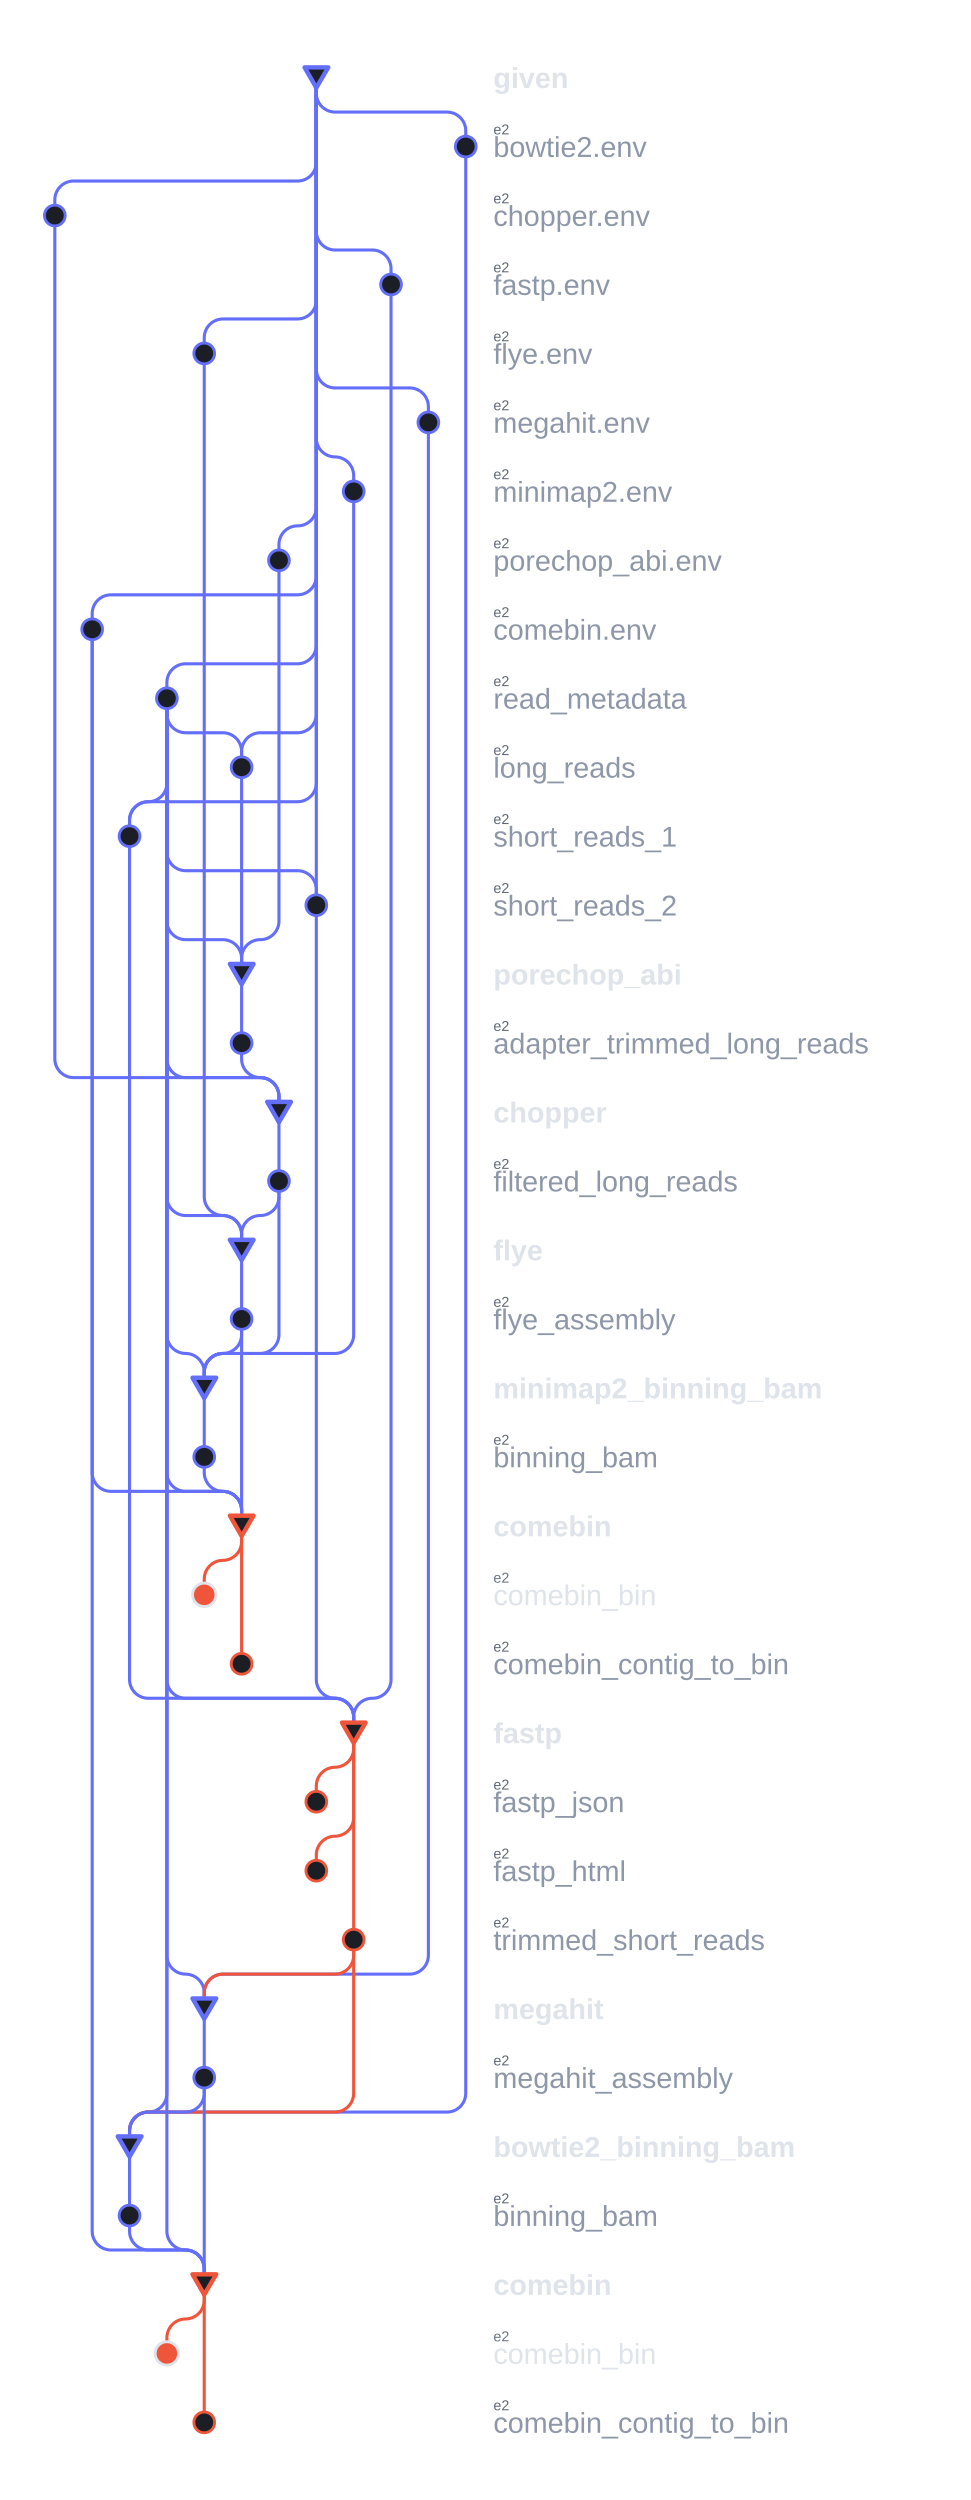
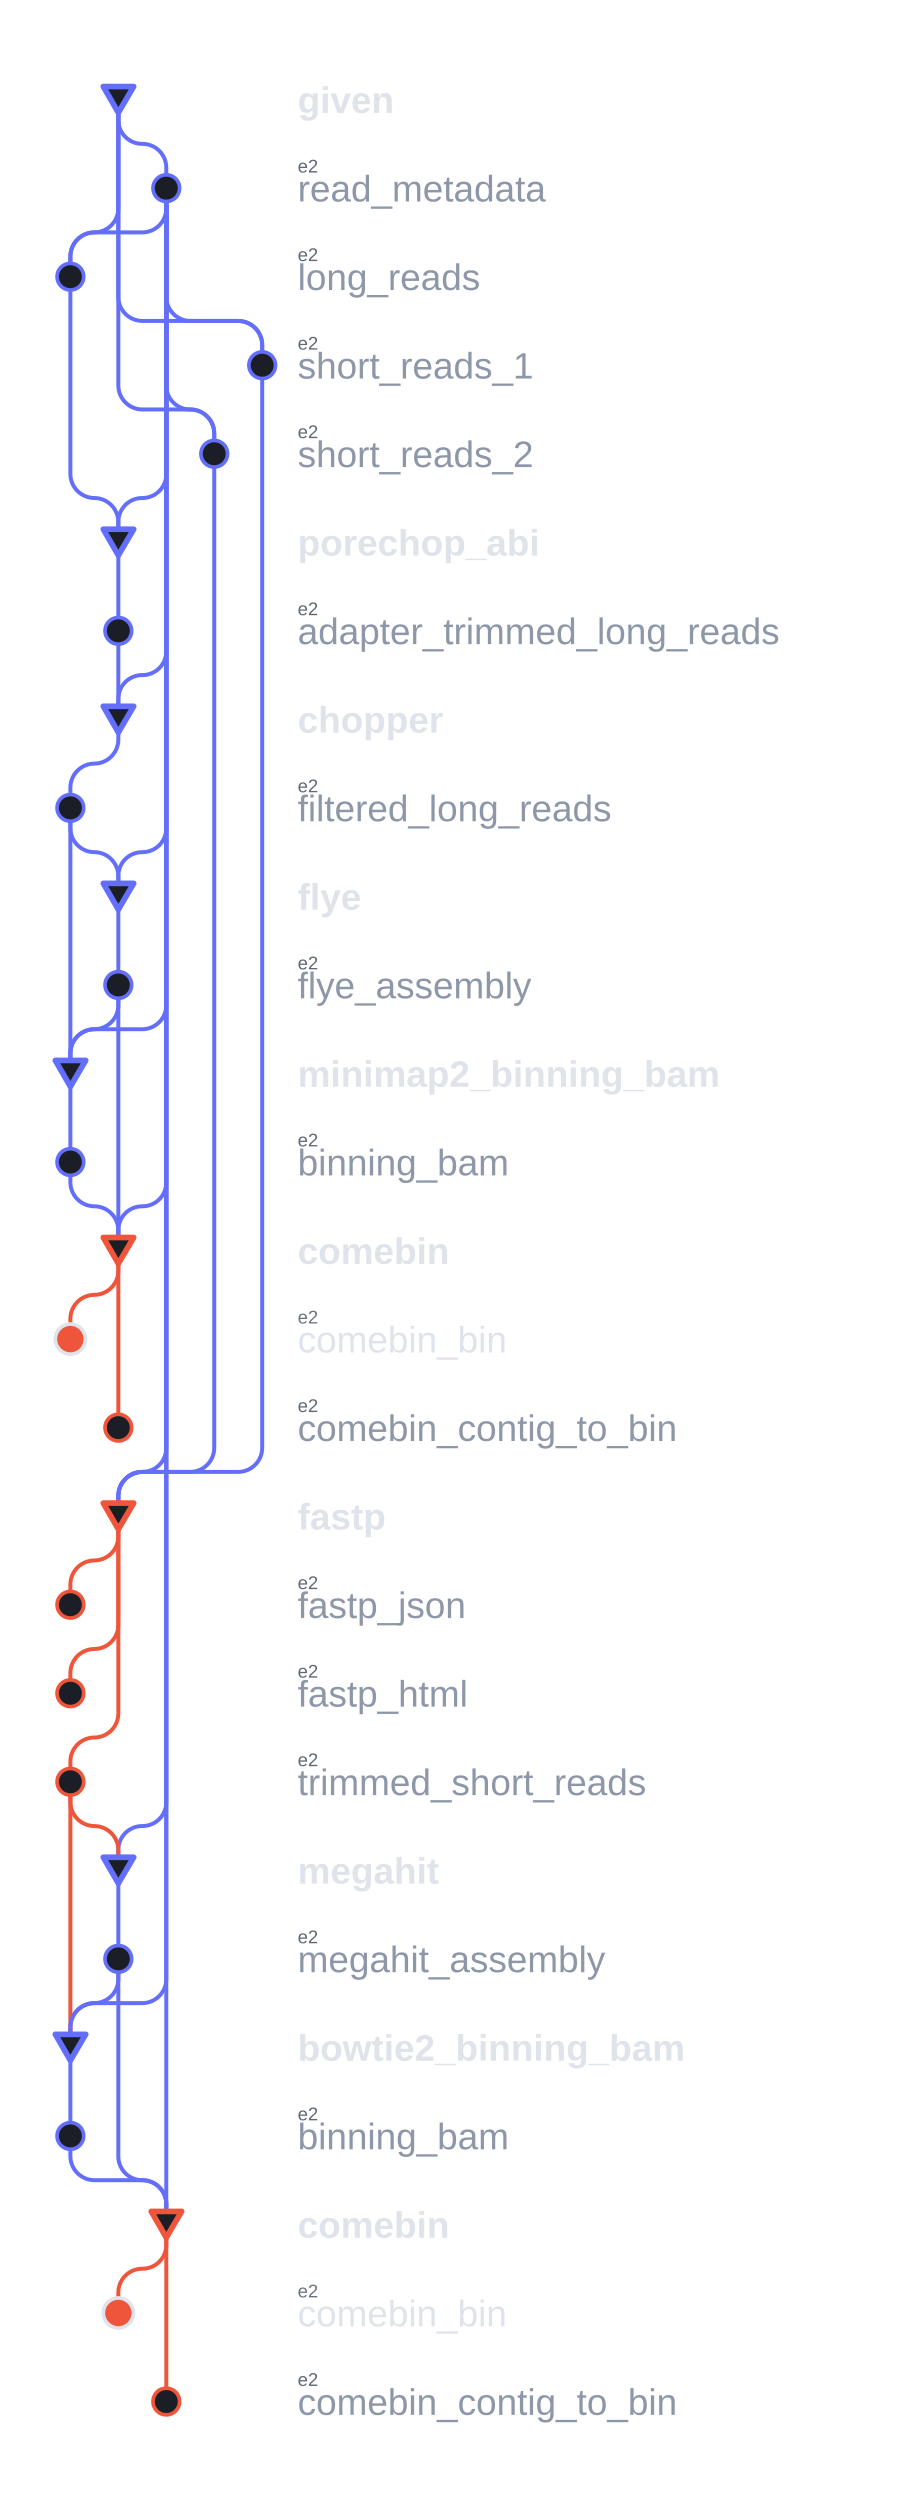
- <svg xmlns="http://www.w3.org/2000/svg" width="439" height="1131" viewBox="0 0 439 1131">
+ <svg xmlns="http://www.w3.org/2000/svg" width="320" height="881" viewBox="0 0 320 881">
  <g fill="none" stroke="#8D97A8" stroke-width="1.4" stroke-linejoin="round" stroke-linecap="round">
-     <path d="M 143.1,39.7 L 143.1,42.2 A 8.5,8.5 0 0 0 151.6,50.7 L 202.3,50.7 A 8.5,8.5 0 0 1 210.7,59.2 L 210.7,61.6" stroke="#636EFA" />
-     <path d="M 143.1,39.7 L 143.1,73.5 A 8.5,8.5 0 0 1 134.7,81.9 L 33.3,81.9 A 8.5,8.5 0 0 0 24.8,90.4 L 24.8,92.8" stroke="#636EFA" />
-     <path d="M 143.1,39.7 L 143.1,104.6 A 8.5,8.5 0 0 0 151.6,113.1 L 168.5,113.1 A 8.5,8.5 0 0 1 176.9,121.5 L 176.9,124.0" stroke="#636EFA" />
-     <path d="M 143.1,39.7 L 143.1,135.9 A 8.5,8.5 0 0 1 134.7,144.3 L 100.9,144.3 A 8.5,8.5 0 0 0 92.4,152.8 L 92.4,155.2" stroke="#636EFA" />
-     <path d="M 143.1,39.7 L 143.1,167.1 A 8.5,8.5 0 0 0 151.6,175.5 L 185.4,175.5 A 8.5,8.5 0 0 1 193.8,183.9 L 193.8,186.4" stroke="#636EFA" />
-     <path d="M 143.1,39.7 L 143.1,198.2 A 8.5,8.5 0 0 0 151.6,206.7 L 151.6,206.7 A 8.5,8.5 0 0 1 160.0,215.1 L 160.0,217.6" stroke="#636EFA" />
-     <path d="M 143.1,39.7 L 143.1,229.4 A 8.4,8.4 0 0 1 134.7,237.9 A 8.4,8.4 0 0 0 126.2,246.3 L 126.2,248.8" stroke="#636EFA" />
-     <path d="M 143.1,39.7 L 143.1,260.7 A 8.5,8.5 0 0 1 134.7,269.1 L 50.2,269.1 A 8.5,8.5 0 0 0 41.7,277.6 L 41.7,280.0" stroke="#636EFA" />
-     <path d="M 143.1,39.7 L 143.1,291.8 A 8.5,8.5 0 0 1 134.7,300.3 L 84.0,300.3 A 8.5,8.5 0 0 0 75.5,308.7 L 75.5,311.2" stroke="#636EFA" />
-     <path d="M 143.1,39.7 L 143.1,323.1 A 8.5,8.5 0 0 1 134.7,331.5 L 117.8,331.5 A 8.5,8.5 0 0 0 109.3,339.9 L 109.3,342.4" stroke="#636EFA" />
-     <path d="M 143.1,39.7 L 143.1,354.2 A 8.5,8.5 0 0 1 134.7,362.7 L 67.1,362.7 A 8.5,8.5 0 0 0 58.6,371.1 L 58.6,373.6" stroke="#636EFA" />
-     <path d="M 143.1,39.7 L 143.1,404.8" stroke="#636EFA" />
-     <path d="M 210.7,71.0 L 210.7,947.0 A 8.5,8.5 0 0 1 202.3,955.5 L 67.1,955.5 A 8.5,8.5 0 0 0 58.6,964.0 L 58.6,966.5" stroke="#636EFA" />
-     <path d="M 24.8,102.2 L 24.8,479.1 A 8.5,8.5 0 0 0 33.3,487.5 L 117.8,487.5 A 8.5,8.5 0 0 1 126.2,495.9 L 126.2,498.5" stroke="#636EFA" />
-     <path d="M 176.9,133.4 L 176.9,759.8 A 8.4,8.4 0 0 1 168.5,768.3 A 8.4,8.4 0 0 0 160.0,776.8 L 160.0,779.3" stroke="#636EFA" />
-     <path d="M 92.4,164.6 L 92.4,541.4 A 8.5,8.5 0 0 0 100.9,549.9 A 8.5,8.5 0 0 1 109.3,558.4 L 109.3,560.9" stroke="#636EFA" />
-     <path d="M 193.8,195.8 L 193.8,884.6 A 8.5,8.5 0 0 1 185.4,893.1 L 100.9,893.1 A 8.5,8.5 0 0 0 92.4,901.5 L 92.4,904.1" stroke="#636EFA" />
-     <path d="M 160.0,227.0 L 160.0,603.8 A 8.5,8.5 0 0 1 151.6,612.3 L 100.9,612.3 A 8.5,8.5 0 0 0 92.4,620.8 L 92.4,623.3" stroke="#636EFA" />
-     <path d="M 126.2,258.2 L 126.2,416.7 A 8.4,8.4 0 0 1 117.8,425.1 A 8.4,8.4 0 0 0 109.3,433.6 L 109.3,436.1" stroke="#636EFA" />
-     <path d="M 41.7,289.4 L 41.7,666.2 A 8.5,8.5 0 0 0 50.2,674.7 L 100.9,674.7 A 8.5,8.5 0 0 1 109.3,683.2 L 109.3,685.7" stroke="#636EFA" />
-     <path d="M 41.7,289.4 L 41.7,1009.4 A 8.5,8.5 0 0 0 50.2,1017.9 L 84.0,1017.9 A 8.5,8.5 0 0 1 92.4,1026.3 L 92.4,1028.9" stroke="#636EFA" />
-     <path d="M 75.5,320.6 L 75.5,323.1 A 8.5,8.5 0 0 0 84.0,331.5 L 100.9,331.5 A 8.5,8.5 0 0 1 109.3,339.9 L 109.3,342.4" stroke="#636EFA" />
-     <path d="M 75.5,320.6 L 75.5,354.2 A 8.4,8.4 0 0 1 67.1,362.7 A 8.4,8.4 0 0 0 58.6,371.1 L 58.6,373.6" stroke="#636EFA" />
-     <path d="M 75.5,320.6 L 75.5,385.4 A 8.5,8.5 0 0 0 84.0,393.9 L 134.7,393.9 A 8.5,8.5 0 0 1 143.1,402.3 L 143.1,404.8" stroke="#636EFA" />
-     <path d="M 75.5,320.6 L 75.5,416.7 A 8.5,8.5 0 0 0 84.0,425.1 L 100.9,425.1 A 8.5,8.5 0 0 1 109.3,433.6 L 109.3,436.1" stroke="#636EFA" />
-     <path d="M 75.5,320.6 L 75.5,479.1 A 8.5,8.5 0 0 0 84.0,487.5 L 117.8,487.5 A 8.5,8.5 0 0 1 126.2,495.9 L 126.2,498.5" stroke="#636EFA" />
-     <path d="M 75.5,320.6 L 75.5,541.4 A 8.5,8.5 0 0 0 84.0,549.9 L 100.9,549.9 A 8.5,8.5 0 0 1 109.3,558.4 L 109.3,560.9" stroke="#636EFA" />
-     <path d="M 75.5,320.6 L 75.5,603.8 A 8.5,8.5 0 0 0 84.0,612.3 A 8.5,8.5 0 0 1 92.4,620.8 L 92.4,623.3" stroke="#636EFA" />
-     <path d="M 75.5,320.6 L 75.5,666.2 A 8.5,8.5 0 0 0 84.0,674.7 L 100.9,674.7 A 8.5,8.5 0 0 1 109.3,683.2 L 109.3,685.7" stroke="#636EFA" />
-     <path d="M 75.5,320.6 L 75.5,759.8 A 8.5,8.5 0 0 0 84.0,768.3 L 151.6,768.3 A 8.5,8.5 0 0 1 160.0,776.8 L 160.0,779.3" stroke="#636EFA" />
-     <path d="M 75.5,320.6 L 75.5,884.6 A 8.5,8.5 0 0 0 84.0,893.1 A 8.5,8.5 0 0 1 92.4,901.5 L 92.4,904.1" stroke="#636EFA" />
-     <path d="M 75.5,320.6 L 75.5,947.0 A 8.4,8.4 0 0 1 67.1,955.5 A 8.4,8.4 0 0 0 58.6,964.0 L 58.6,966.5" stroke="#636EFA" />
-     <path d="M 75.5,320.6 L 75.5,1009.4 A 8.5,8.5 0 0 0 84.0,1017.9 A 8.5,8.5 0 0 1 92.4,1026.3 L 92.4,1028.9" stroke="#636EFA" />
-     <path d="M 109.3,351.8 L 109.3,436.1" stroke="#636EFA" />
-     <path d="M 58.6,383.0 L 58.6,759.8 A 8.5,8.5 0 0 0 67.1,768.3 L 151.6,768.3 A 8.5,8.5 0 0 1 160.0,776.8 L 160.0,779.3" stroke="#636EFA" />
-     <path d="M 143.1,414.2 L 143.1,759.8 A 8.5,8.5 0 0 0 151.6,768.3 L 151.6,768.3 A 8.5,8.5 0 0 1 160.0,776.8 L 160.0,779.3" stroke="#636EFA" />
-     <path d="M 109.3,445.3 L 109.3,467.2" stroke="#636EFA" />
-     <path d="M 109.3,476.6 L 109.3,479.1 A 8.4,8.4 0 0 0 117.8,487.5 A 8.4,8.4 0 0 1 126.2,495.9 L 126.2,498.5" stroke="#636EFA" />
-     <path d="M 126.2,507.7 L 126.2,529.6" stroke="#636EFA" />
-     <path d="M 126.2,539.0 L 126.2,541.4 A 8.4,8.4 0 0 1 117.8,549.9 A 8.4,8.4 0 0 0 109.3,558.4 L 109.3,560.9" stroke="#636EFA" />
-     <path d="M 126.2,539.0 L 126.2,603.8 A 8.5,8.5 0 0 1 117.8,612.3 L 100.9,612.3 A 8.5,8.5 0 0 0 92.4,620.8 L 92.4,623.3" stroke="#636EFA" />
-     <path d="M 109.3,570.1 L 109.3,592.0" stroke="#636EFA" />
-     <path d="M 109.3,601.4 L 109.3,603.8 A 8.5,8.5 0 0 1 100.9,612.3 A 8.5,8.5 0 0 0 92.4,620.8 L 92.4,623.3" stroke="#636EFA" />
-     <path d="M 109.3,601.4 L 109.3,685.7" stroke="#636EFA" />
-     <path d="M 92.4,632.5 L 92.4,654.4" stroke="#636EFA" />
-     <path d="M 92.4,663.8 L 92.4,666.2 A 8.5,8.5 0 0 0 100.9,674.7 A 8.5,8.5 0 0 1 109.3,683.2 L 109.3,685.7" stroke="#636EFA" />
-     <path d="M 109.3,694.9 L 109.3,697.4 A 8.5,8.5 0 0 1 100.9,705.9 A 8.5,8.5 0 0 0 92.4,714.4 L 92.4,716.2" stroke="#EF553B" />
-     <path d="M 109.3,694.9 L 109.3,748.0" stroke="#EF553B" />
-     <path d="M 160.0,788.5 L 160.0,791.0 A 8.5,8.5 0 0 1 151.6,799.5 L 151.6,799.5 A 8.5,8.5 0 0 0 143.1,808.0 L 143.1,810.4" stroke="#EF553B" />
-     <path d="M 160.0,788.5 L 160.0,822.2 A 8.5,8.5 0 0 1 151.6,830.7 L 151.6,830.7 A 8.5,8.5 0 0 0 143.1,839.2 L 143.1,841.6" stroke="#EF553B" />
-     <path d="M 160.0,788.5 L 160.0,872.8" stroke="#EF553B" />
-     <path d="M 160.0,882.2 L 160.0,884.6 A 8.5,8.5 0 0 1 151.6,893.1 L 100.9,893.1 A 8.5,8.5 0 0 0 92.4,901.5 L 92.4,904.1" stroke="#EF553B" />
-     <path d="M 160.0,882.2 L 160.0,947.0 A 8.5,8.5 0 0 1 151.6,955.5 L 67.1,955.5 A 8.5,8.5 0 0 0 58.6,964.0 L 58.6,966.5" stroke="#EF553B" />
-     <path d="M 92.4,913.3 L 92.4,935.2" stroke="#636EFA" />
-     <path d="M 92.4,944.6 L 92.4,947.0 A 8.5,8.5 0 0 1 84.0,955.5 L 67.1,955.5 A 8.5,8.5 0 0 0 58.6,964.0 L 58.6,966.5" stroke="#636EFA" />
-     <path d="M 92.4,944.6 L 92.4,1028.9" stroke="#636EFA" />
-     <path d="M 58.6,975.7 L 58.6,997.6" stroke="#636EFA" />
-     <path d="M 58.6,1007.0 L 58.6,1009.4 A 8.5,8.5 0 0 0 67.1,1017.9 L 84.0,1017.9 A 8.5,8.5 0 0 1 92.4,1026.3 L 92.4,1028.9" stroke="#636EFA" />
-     <path d="M 92.4,1038.1 L 92.4,1040.6 A 8.5,8.5 0 0 1 84.0,1049.1 A 8.5,8.5 0 0 0 75.5,1057.5 L 75.5,1059.4" stroke="#EF553B" />
-     <path d="M 92.4,1038.1 L 92.4,1091.2" stroke="#EF553B" />
+     <path d="M 41.7,39.7 L 41.7,42.2 A 8.4,8.4 0 0 0 50.2,50.7 A 8.4,8.4 0 0 1 58.6,59.2 L 58.6,61.6" stroke="#636EFA" />
+     <path d="M 41.7,39.7 L 41.7,73.5 A 8.5,8.5 0 0 1 33.3,81.9 A 8.5,8.5 0 0 0 24.8,90.4 L 24.8,92.8" stroke="#636EFA" />
+     <path d="M 41.7,39.7 L 41.7,104.6 A 8.5,8.5 0 0 0 50.2,113.1 L 84.0,113.1 A 8.5,8.5 0 0 1 92.4,121.5 L 92.4,124.0" stroke="#636EFA" />
+     <path d="M 41.7,39.7 L 41.7,135.9 A 8.5,8.5 0 0 0 50.2,144.3 L 67.1,144.3 A 8.5,8.5 0 0 1 75.5,152.8 L 75.5,155.2" stroke="#636EFA" />
+     <path d="M 58.6,71.0 L 58.6,73.5 A 8.5,8.5 0 0 1 50.2,81.9 L 33.3,81.9 A 8.5,8.5 0 0 0 24.8,90.4 L 24.8,92.8" stroke="#636EFA" />
+     <path d="M 58.6,71.0 L 58.6,104.6 A 8.5,8.5 0 0 0 67.1,113.1 L 84.0,113.1 A 8.5,8.5 0 0 1 92.4,121.5 L 92.4,124.0" stroke="#636EFA" />
+     <path d="M 58.6,71.0 L 58.6,135.9 A 8.4,8.4 0 0 0 67.1,144.3 A 8.4,8.4 0 0 1 75.5,152.8 L 75.5,155.2" stroke="#636EFA" />
+     <path d="M 58.6,71.0 L 58.6,167.1 A 8.4,8.4 0 0 1 50.2,175.5 A 8.4,8.4 0 0 0 41.7,183.9 L 41.7,186.5" stroke="#636EFA" />
+     <path d="M 58.6,71.0 L 58.6,229.4 A 8.4,8.4 0 0 1 50.2,237.9 A 8.4,8.4 0 0 0 41.7,246.3 L 41.7,248.9" stroke="#636EFA" />
+     <path d="M 58.6,71.0 L 58.6,291.8 A 8.4,8.4 0 0 1 50.2,300.3 A 8.4,8.4 0 0 0 41.7,308.7 L 41.7,311.3" stroke="#636EFA" />
+     <path d="M 58.6,71.0 L 58.6,354.2 A 8.5,8.5 0 0 1 50.2,362.7 L 33.3,362.7 A 8.5,8.5 0 0 0 24.8,371.1 L 24.8,373.7" stroke="#636EFA" />
+     <path d="M 58.6,71.0 L 58.6,416.7 A 8.4,8.4 0 0 1 50.2,425.1 A 8.4,8.4 0 0 0 41.7,433.6 L 41.7,436.1" stroke="#636EFA" />
+     <path d="M 58.6,71.0 L 58.6,510.2 A 8.4,8.4 0 0 1 50.2,518.7 A 8.4,8.4 0 0 0 41.7,527.1 L 41.7,529.7" stroke="#636EFA" />
+     <path d="M 58.6,71.0 L 58.6,635.0 A 8.4,8.4 0 0 1 50.2,643.5 A 8.4,8.4 0 0 0 41.7,652.0 L 41.7,654.5" stroke="#636EFA" />
+     <path d="M 58.6,71.0 L 58.6,697.4 A 8.5,8.5 0 0 1 50.2,705.9 L 33.3,705.9 A 8.5,8.5 0 0 0 24.8,714.4 L 24.8,716.9" stroke="#636EFA" />
+     <path d="M 58.6,71.0 L 58.6,779.3" stroke="#636EFA" />
+     <path d="M 24.8,102.2 L 24.8,167.1 A 8.5,8.5 0 0 0 33.3,175.5 A 8.5,8.5 0 0 1 41.7,183.9 L 41.7,186.5" stroke="#636EFA" />
+     <path d="M 92.4,133.4 L 92.4,510.2 A 8.5,8.5 0 0 1 84.0,518.7 L 50.2,518.7 A 8.5,8.5 0 0 0 41.7,527.1 L 41.7,529.7" stroke="#636EFA" />
+     <path d="M 75.5,164.6 L 75.5,510.2 A 8.5,8.5 0 0 1 67.1,518.7 L 50.2,518.7 A 8.5,8.5 0 0 0 41.7,527.1 L 41.7,529.7" stroke="#636EFA" />
+     <path d="M 41.7,195.7 L 41.7,217.6" stroke="#636EFA" />
+     <path d="M 41.7,227.0 L 41.7,248.9" stroke="#636EFA" />
+     <path d="M 41.7,258.1 L 41.7,260.7 A 8.5,8.5 0 0 1 33.3,269.1 A 8.5,8.5 0 0 0 24.8,277.6 L 24.8,280.0" stroke="#636EFA" />
+     <path d="M 24.8,289.4 L 24.8,291.8 A 8.5,8.5 0 0 0 33.3,300.3 A 8.5,8.5 0 0 1 41.7,308.7 L 41.7,311.3" stroke="#636EFA" />
+     <path d="M 24.8,289.4 L 24.8,373.7" stroke="#636EFA" />
+     <path d="M 41.7,320.5 L 41.7,342.4" stroke="#636EFA" />
+     <path d="M 41.7,351.8 L 41.7,354.2 A 8.5,8.5 0 0 1 33.3,362.7 A 8.5,8.5 0 0 0 24.8,371.1 L 24.8,373.7" stroke="#636EFA" />
+     <path d="M 41.7,351.8 L 41.7,436.1" stroke="#636EFA" />
+     <path d="M 24.8,382.9 L 24.8,404.8" stroke="#636EFA" />
+     <path d="M 24.8,414.2 L 24.8,416.7 A 8.5,8.5 0 0 0 33.3,425.1 A 8.5,8.5 0 0 1 41.7,433.6 L 41.7,436.1" stroke="#636EFA" />
+     <path d="M 41.7,445.3 L 41.7,447.8 A 8.5,8.5 0 0 1 33.3,456.3 A 8.5,8.5 0 0 0 24.8,464.7 L 24.8,466.6" stroke="#EF553B" />
+     <path d="M 41.7,445.3 L 41.7,498.4" stroke="#EF553B" />
+     <path d="M 41.7,538.9 L 41.7,541.4 A 8.5,8.5 0 0 1 33.3,549.9 A 8.5,8.5 0 0 0 24.8,558.4 L 24.8,560.8" stroke="#EF553B" />
+     <path d="M 41.7,538.9 L 41.7,572.6 A 8.5,8.5 0 0 1 33.3,581.1 A 8.5,8.5 0 0 0 24.8,589.5 L 24.8,592.0" stroke="#EF553B" />
+     <path d="M 41.7,538.9 L 41.7,603.8 A 8.5,8.5 0 0 1 33.3,612.3 A 8.5,8.5 0 0 0 24.8,620.8 L 24.8,623.2" stroke="#EF553B" />
+     <path d="M 24.8,632.6 L 24.8,635.0 A 8.5,8.5 0 0 0 33.3,643.5 A 8.5,8.5 0 0 1 41.7,652.0 L 41.7,654.5" stroke="#EF553B" />
+     <path d="M 24.8,632.6 L 24.8,716.9" stroke="#EF553B" />
+     <path d="M 41.7,663.7 L 41.7,685.6" stroke="#636EFA" />
+     <path d="M 41.7,695.0 L 41.7,697.4 A 8.5,8.5 0 0 1 33.3,705.9 A 8.5,8.5 0 0 0 24.8,714.4 L 24.8,716.9" stroke="#636EFA" />
+     <path d="M 41.7,695.0 L 41.7,759.8 A 8.4,8.4 0 0 0 50.2,768.3 A 8.4,8.4 0 0 1 58.6,776.8 L 58.6,779.3" stroke="#636EFA" />
+     <path d="M 24.8,726.1 L 24.8,748.0" stroke="#636EFA" />
+     <path d="M 24.8,757.4 L 24.8,759.8 A 8.5,8.5 0 0 0 33.3,768.3 L 50.2,768.3 A 8.5,8.5 0 0 1 58.6,776.8 L 58.6,779.3" stroke="#636EFA" />
+     <path d="M 58.6,788.5 L 58.6,791.0 A 8.4,8.4 0 0 1 50.2,799.5 A 8.4,8.4 0 0 0 41.7,808.0 L 41.7,809.8" stroke="#EF553B" />
+     <path d="M 58.6,788.5 L 58.6,841.6" stroke="#EF553B" />
  </g>
  <g>
-     <polygon points="137.8,30.5 148.5,30.5 143.1,39.7" fill="#1B1E24" stroke="#636EFA" stroke-width="2.0" stroke-linejoin="round" />
-     <text x="223.2" y="39.8" font-family="Arial" font-size="13" fill="#DFE3EA" font-weight="600" text-anchor="start">given</text>
+     <polygon points="36.4,30.5 47.1,30.5 41.7,39.7" fill="#1B1E24" stroke="#636EFA" stroke-width="2.0" stroke-linejoin="round" />
+     <text x="104.9" y="39.8" font-family="Arial" font-size="13" fill="#DFE3EA" font-weight="600" text-anchor="start">given</text>
  </g>
  <g>
-     <circle cx="210.7" cy="66.3" r="4.7" fill="#1B1E24" stroke="#636EFA" stroke-width="1.3" />
-     <text x="223.2" y="60.8" font-family="Arial" font-size="6.5" fill="#5F6877" text-anchor="start">e2</text>
-     <text x="223.2" y="71.0" font-family="Arial" font-size="13" fill="#8D97A8" font-weight="normal" text-anchor="start">bowtie2.env</text>
+     <circle cx="58.6" cy="66.3" r="4.7" fill="#1B1E24" stroke="#636EFA" stroke-width="1.3" />
+     <text x="104.9" y="60.8" font-family="Arial" font-size="6.5" fill="#5F6877" text-anchor="start">e2</text>
+     <text x="104.9" y="71.0" font-family="Arial" font-size="13" fill="#8D97A8" font-weight="normal" text-anchor="start">read_metadata</text>
  </g>
  <g>
    <circle cx="24.8" cy="97.5" r="4.7" fill="#1B1E24" stroke="#636EFA" stroke-width="1.3" />
-     <text x="223.2" y="92.0" font-family="Arial" font-size="6.5" fill="#5F6877" text-anchor="start">e2</text>
-     <text x="223.2" y="102.2" font-family="Arial" font-size="13" fill="#8D97A8" font-weight="normal" text-anchor="start">chopper.env</text>
+     <text x="104.9" y="92.0" font-family="Arial" font-size="6.5" fill="#5F6877" text-anchor="start">e2</text>
+     <text x="104.9" y="102.2" font-family="Arial" font-size="13" fill="#8D97A8" font-weight="normal" text-anchor="start">long_reads</text>
  </g>
  <g>
-     <circle cx="176.9" cy="128.7" r="4.7" fill="#1B1E24" stroke="#636EFA" stroke-width="1.3" />
-     <text x="223.2" y="123.2" font-family="Arial" font-size="6.5" fill="#5F6877" text-anchor="start">e2</text>
-     <text x="223.2" y="133.4" font-family="Arial" font-size="13" fill="#8D97A8" font-weight="normal" text-anchor="start">fastp.env</text>
+     <circle cx="92.4" cy="128.7" r="4.7" fill="#1B1E24" stroke="#636EFA" stroke-width="1.3" />
+     <text x="104.9" y="123.2" font-family="Arial" font-size="6.5" fill="#5F6877" text-anchor="start">e2</text>
+     <text x="104.9" y="133.4" font-family="Arial" font-size="13" fill="#8D97A8" font-weight="normal" text-anchor="start">short_reads_1</text>
  </g>
  <g>
-     <circle cx="92.4" cy="159.9" r="4.7" fill="#1B1E24" stroke="#636EFA" stroke-width="1.3" />
-     <text x="223.2" y="154.4" font-family="Arial" font-size="6.5" fill="#5F6877" text-anchor="start">e2</text>
-     <text x="223.2" y="164.6" font-family="Arial" font-size="13" fill="#8D97A8" font-weight="normal" text-anchor="start">flye.env</text>
+     <circle cx="75.5" cy="159.9" r="4.7" fill="#1B1E24" stroke="#636EFA" stroke-width="1.3" />
+     <text x="104.9" y="154.4" font-family="Arial" font-size="6.5" fill="#5F6877" text-anchor="start">e2</text>
+     <text x="104.9" y="164.6" font-family="Arial" font-size="13" fill="#8D97A8" font-weight="normal" text-anchor="start">short_reads_2</text>
  </g>
  <g>
-     <circle cx="193.8" cy="191.1" r="4.7" fill="#1B1E24" stroke="#636EFA" stroke-width="1.3" />
-     <text x="223.2" y="185.6" font-family="Arial" font-size="6.5" fill="#5F6877" text-anchor="start">e2</text>
-     <text x="223.2" y="195.8" font-family="Arial" font-size="13" fill="#8D97A8" font-weight="normal" text-anchor="start">megahit.env</text>
+     <polygon points="36.4,186.5 47.1,186.5 41.7,195.7" fill="#1B1E24" stroke="#636EFA" stroke-width="2.0" stroke-linejoin="round" />
+     <text x="104.9" y="195.8" font-family="Arial" font-size="13" fill="#DFE3EA" font-weight="600" text-anchor="start">porechop_abi</text>
  </g>
  <g>
-     <circle cx="160.0" cy="222.3" r="4.7" fill="#1B1E24" stroke="#636EFA" stroke-width="1.3" />
-     <text x="223.2" y="216.8" font-family="Arial" font-size="6.5" fill="#5F6877" text-anchor="start">e2</text>
-     <text x="223.2" y="227.0" font-family="Arial" font-size="13" fill="#8D97A8" font-weight="normal" text-anchor="start">minimap2.env</text>
+     <circle cx="41.7" cy="222.3" r="4.7" fill="#1B1E24" stroke="#636EFA" stroke-width="1.3" />
+     <text x="104.9" y="216.8" font-family="Arial" font-size="6.5" fill="#5F6877" text-anchor="start">e2</text>
+     <text x="104.9" y="227.0" font-family="Arial" font-size="13" fill="#8D97A8" font-weight="normal" text-anchor="start">adapter_trimmed_long_reads</text>
  </g>
  <g>
-     <circle cx="126.2" cy="253.5" r="4.7" fill="#1B1E24" stroke="#636EFA" stroke-width="1.3" />
-     <text x="223.2" y="248.0" font-family="Arial" font-size="6.5" fill="#5F6877" text-anchor="start">e2</text>
-     <text x="223.2" y="258.2" font-family="Arial" font-size="13" fill="#8D97A8" font-weight="normal" text-anchor="start">porechop_abi.env</text>
+     <polygon points="36.4,248.9 47.1,248.9 41.7,258.1" fill="#1B1E24" stroke="#636EFA" stroke-width="2.0" stroke-linejoin="round" />
+     <text x="104.9" y="258.2" font-family="Arial" font-size="13" fill="#DFE3EA" font-weight="600" text-anchor="start">chopper</text>
  </g>
  <g>
-     <circle cx="41.7" cy="284.7" r="4.7" fill="#1B1E24" stroke="#636EFA" stroke-width="1.3" />
-     <text x="223.2" y="279.2" font-family="Arial" font-size="6.5" fill="#5F6877" text-anchor="start">e2</text>
-     <text x="223.2" y="289.4" font-family="Arial" font-size="13" fill="#8D97A8" font-weight="normal" text-anchor="start">comebin.env</text>
+     <circle cx="24.8" cy="284.7" r="4.7" fill="#1B1E24" stroke="#636EFA" stroke-width="1.3" />
+     <text x="104.9" y="279.2" font-family="Arial" font-size="6.5" fill="#5F6877" text-anchor="start">e2</text>
+     <text x="104.9" y="289.4" font-family="Arial" font-size="13" fill="#8D97A8" font-weight="normal" text-anchor="start">filtered_long_reads</text>
  </g>
  <g>
-     <circle cx="75.5" cy="315.9" r="4.7" fill="#1B1E24" stroke="#636EFA" stroke-width="1.3" />
-     <text x="223.2" y="310.4" font-family="Arial" font-size="6.5" fill="#5F6877" text-anchor="start">e2</text>
-     <text x="223.2" y="320.6" font-family="Arial" font-size="13" fill="#8D97A8" font-weight="normal" text-anchor="start">read_metadata</text>
+     <polygon points="36.4,311.3 47.1,311.3 41.7,320.5" fill="#1B1E24" stroke="#636EFA" stroke-width="2.0" stroke-linejoin="round" />
+     <text x="104.9" y="320.6" font-family="Arial" font-size="13" fill="#DFE3EA" font-weight="600" text-anchor="start">flye</text>
  </g>
  <g>
-     <circle cx="109.3" cy="347.1" r="4.7" fill="#1B1E24" stroke="#636EFA" stroke-width="1.3" />
-     <text x="223.2" y="341.6" font-family="Arial" font-size="6.5" fill="#5F6877" text-anchor="start">e2</text>
-     <text x="223.2" y="351.8" font-family="Arial" font-size="13" fill="#8D97A8" font-weight="normal" text-anchor="start">long_reads</text>
+     <circle cx="41.7" cy="347.1" r="4.7" fill="#1B1E24" stroke="#636EFA" stroke-width="1.3" />
+     <text x="104.9" y="341.6" font-family="Arial" font-size="6.5" fill="#5F6877" text-anchor="start">e2</text>
+     <text x="104.9" y="351.8" font-family="Arial" font-size="13" fill="#8D97A8" font-weight="normal" text-anchor="start">flye_assembly</text>
  </g>
  <g>
-     <circle cx="58.6" cy="378.3" r="4.7" fill="#1B1E24" stroke="#636EFA" stroke-width="1.3" />
-     <text x="223.2" y="372.8" font-family="Arial" font-size="6.5" fill="#5F6877" text-anchor="start">e2</text>
-     <text x="223.2" y="383.0" font-family="Arial" font-size="13" fill="#8D97A8" font-weight="normal" text-anchor="start">short_reads_1</text>
+     <polygon points="19.5,373.7 30.2,373.7 24.8,382.9" fill="#1B1E24" stroke="#636EFA" stroke-width="2.0" stroke-linejoin="round" />
+     <text x="104.9" y="383.0" font-family="Arial" font-size="13" fill="#DFE3EA" font-weight="600" text-anchor="start">minimap2_binning_bam</text>
  </g>
  <g>
-     <circle cx="143.1" cy="409.5" r="4.7" fill="#1B1E24" stroke="#636EFA" stroke-width="1.3" />
-     <text x="223.2" y="404.0" font-family="Arial" font-size="6.5" fill="#5F6877" text-anchor="start">e2</text>
-     <text x="223.2" y="414.2" font-family="Arial" font-size="13" fill="#8D97A8" font-weight="normal" text-anchor="start">short_reads_2</text>
+     <circle cx="24.8" cy="409.5" r="4.7" fill="#1B1E24" stroke="#636EFA" stroke-width="1.3" />
+     <text x="104.9" y="404.0" font-family="Arial" font-size="6.5" fill="#5F6877" text-anchor="start">e2</text>
+     <text x="104.9" y="414.2" font-family="Arial" font-size="13" fill="#8D97A8" font-weight="normal" text-anchor="start">binning_bam</text>
  </g>
  <g>
-     <polygon points="104.0,436.1 114.7,436.1 109.3,445.3" fill="#1B1E24" stroke="#636EFA" stroke-width="2.0" stroke-linejoin="round" />
-     <text x="223.2" y="445.4" font-family="Arial" font-size="13" fill="#DFE3EA" font-weight="600" text-anchor="start">porechop_abi</text>
+     <polygon points="36.4,436.1 47.1,436.1 41.7,445.3" fill="#1B1E24" stroke="#EF553B" stroke-width="2.0" stroke-linejoin="round" />
+     <text x="104.9" y="445.4" font-family="Arial" font-size="13" fill="#DFE3EA" font-weight="600" text-anchor="start">comebin</text>
  </g>
  <g>
-     <circle cx="109.3" cy="471.9" r="4.7" fill="#1B1E24" stroke="#636EFA" stroke-width="1.3" />
-     <text x="223.2" y="466.4" font-family="Arial" font-size="6.5" fill="#5F6877" text-anchor="start">e2</text>
-     <text x="223.2" y="476.6" font-family="Arial" font-size="13" fill="#8D97A8" font-weight="normal" text-anchor="start">adapter_trimmed_long_reads</text>
+     <circle cx="24.8" cy="471.9" r="5.3" fill="#EF553B" stroke="#DFE3EA" stroke-width="1.3" />
+     <text x="104.9" y="466.4" font-family="Arial" font-size="6.5" fill="#6B7484" text-anchor="start">e2</text>
+     <text x="104.9" y="476.6" font-family="Arial" font-size="13" fill="#DFE3EA" font-weight="normal" text-anchor="start">comebin_bin</text>
  </g>
  <g>
-     <polygon points="120.9,498.5 131.6,498.5 126.2,507.7" fill="#1B1E24" stroke="#636EFA" stroke-width="2.0" stroke-linejoin="round" />
-     <text x="223.2" y="507.8" font-family="Arial" font-size="13" fill="#DFE3EA" font-weight="600" text-anchor="start">chopper</text>
+     <circle cx="41.7" cy="503.1" r="4.7" fill="#1B1E24" stroke="#EF553B" stroke-width="1.3" />
+     <text x="104.9" y="497.6" font-family="Arial" font-size="6.5" fill="#5F6877" text-anchor="start">e2</text>
+     <text x="104.9" y="507.8" font-family="Arial" font-size="13" fill="#8D97A8" font-weight="normal" text-anchor="start">comebin_contig_to_bin</text>
  </g>
  <g>
-     <circle cx="126.2" cy="534.3" r="4.7" fill="#1B1E24" stroke="#636EFA" stroke-width="1.3" />
-     <text x="223.2" y="528.8" font-family="Arial" font-size="6.5" fill="#5F6877" text-anchor="start">e2</text>
-     <text x="223.2" y="539.0" font-family="Arial" font-size="13" fill="#8D97A8" font-weight="normal" text-anchor="start">filtered_long_reads</text>
+     <polygon points="36.4,529.7 47.1,529.7 41.7,538.9" fill="#1B1E24" stroke="#EF553B" stroke-width="2.0" stroke-linejoin="round" />
+     <text x="104.9" y="539.0" font-family="Arial" font-size="13" fill="#DFE3EA" font-weight="600" text-anchor="start">fastp</text>
  </g>
  <g>
-     <polygon points="104.0,560.9 114.7,560.9 109.3,570.1" fill="#1B1E24" stroke="#636EFA" stroke-width="2.0" stroke-linejoin="round" />
-     <text x="223.2" y="570.2" font-family="Arial" font-size="13" fill="#DFE3EA" font-weight="600" text-anchor="start">flye</text>
+     <circle cx="24.8" cy="565.5" r="4.7" fill="#1B1E24" stroke="#EF553B" stroke-width="1.3" />
+     <text x="104.9" y="560.0" font-family="Arial" font-size="6.5" fill="#5F6877" text-anchor="start">e2</text>
+     <text x="104.9" y="570.2" font-family="Arial" font-size="13" fill="#8D97A8" font-weight="normal" text-anchor="start">fastp_json</text>
  </g>
  <g>
-     <circle cx="109.3" cy="596.7" r="4.7" fill="#1B1E24" stroke="#636EFA" stroke-width="1.3" />
-     <text x="223.2" y="591.2" font-family="Arial" font-size="6.5" fill="#5F6877" text-anchor="start">e2</text>
-     <text x="223.2" y="601.4" font-family="Arial" font-size="13" fill="#8D97A8" font-weight="normal" text-anchor="start">flye_assembly</text>
+     <circle cx="24.8" cy="596.7" r="4.7" fill="#1B1E24" stroke="#EF553B" stroke-width="1.3" />
+     <text x="104.9" y="591.2" font-family="Arial" font-size="6.5" fill="#5F6877" text-anchor="start">e2</text>
+     <text x="104.9" y="601.4" font-family="Arial" font-size="13" fill="#8D97A8" font-weight="normal" text-anchor="start">fastp_html</text>
  </g>
  <g>
-     <polygon points="87.1,623.3 97.8,623.3 92.4,632.5" fill="#1B1E24" stroke="#636EFA" stroke-width="2.0" stroke-linejoin="round" />
-     <text x="223.2" y="632.6" font-family="Arial" font-size="13" fill="#DFE3EA" font-weight="600" text-anchor="start">minimap2_binning_bam</text>
+     <circle cx="24.8" cy="627.9" r="4.7" fill="#1B1E24" stroke="#EF553B" stroke-width="1.3" />
+     <text x="104.9" y="622.4" font-family="Arial" font-size="6.5" fill="#5F6877" text-anchor="start">e2</text>
+     <text x="104.9" y="632.6" font-family="Arial" font-size="13" fill="#8D97A8" font-weight="normal" text-anchor="start">trimmed_short_reads</text>
  </g>
  <g>
-     <circle cx="92.4" cy="659.1" r="4.7" fill="#1B1E24" stroke="#636EFA" stroke-width="1.3" />
-     <text x="223.2" y="653.6" font-family="Arial" font-size="6.5" fill="#5F6877" text-anchor="start">e2</text>
-     <text x="223.2" y="663.8" font-family="Arial" font-size="13" fill="#8D97A8" font-weight="normal" text-anchor="start">binning_bam</text>
+     <polygon points="36.4,654.5 47.1,654.5 41.7,663.7" fill="#1B1E24" stroke="#636EFA" stroke-width="2.0" stroke-linejoin="round" />
+     <text x="104.9" y="663.8" font-family="Arial" font-size="13" fill="#DFE3EA" font-weight="600" text-anchor="start">megahit</text>
  </g>
  <g>
-     <polygon points="104.0,685.7 114.7,685.7 109.3,694.9" fill="#1B1E24" stroke="#EF553B" stroke-width="2.0" stroke-linejoin="round" />
-     <text x="223.2" y="695.0" font-family="Arial" font-size="13" fill="#DFE3EA" font-weight="600" text-anchor="start">comebin</text>
+     <circle cx="41.7" cy="690.3" r="4.7" fill="#1B1E24" stroke="#636EFA" stroke-width="1.3" />
+     <text x="104.9" y="684.8" font-family="Arial" font-size="6.5" fill="#5F6877" text-anchor="start">e2</text>
+     <text x="104.9" y="695.0" font-family="Arial" font-size="13" fill="#8D97A8" font-weight="normal" text-anchor="start">megahit_assembly</text>
  </g>
  <g>
-     <circle cx="92.4" cy="721.5" r="5.3" fill="#EF553B" stroke="#DFE3EA" stroke-width="1.3" />
-     <text x="223.2" y="716.0" font-family="Arial" font-size="6.5" fill="#6B7484" text-anchor="start">e2</text>
-     <text x="223.2" y="726.2" font-family="Arial" font-size="13" fill="#DFE3EA" font-weight="normal" text-anchor="start">comebin_bin</text>
+     <polygon points="19.5,716.9 30.2,716.9 24.8,726.1" fill="#1B1E24" stroke="#636EFA" stroke-width="2.0" stroke-linejoin="round" />
+     <text x="104.9" y="726.2" font-family="Arial" font-size="13" fill="#DFE3EA" font-weight="600" text-anchor="start">bowtie2_binning_bam</text>
  </g>
  <g>
-     <circle cx="109.3" cy="752.7" r="4.7" fill="#1B1E24" stroke="#EF553B" stroke-width="1.3" />
-     <text x="223.2" y="747.2" font-family="Arial" font-size="6.5" fill="#5F6877" text-anchor="start">e2</text>
-     <text x="223.2" y="757.4" font-family="Arial" font-size="13" fill="#8D97A8" font-weight="normal" text-anchor="start">comebin_contig_to_bin</text>
+     <circle cx="24.8" cy="752.7" r="4.7" fill="#1B1E24" stroke="#636EFA" stroke-width="1.3" />
+     <text x="104.9" y="747.2" font-family="Arial" font-size="6.5" fill="#5F6877" text-anchor="start">e2</text>
+     <text x="104.9" y="757.4" font-family="Arial" font-size="13" fill="#8D97A8" font-weight="normal" text-anchor="start">binning_bam</text>
  </g>
  <g>
-     <polygon points="154.7,779.3 165.4,779.3 160.0,788.5" fill="#1B1E24" stroke="#EF553B" stroke-width="2.0" stroke-linejoin="round" />
-     <text x="223.2" y="788.6" font-family="Arial" font-size="13" fill="#DFE3EA" font-weight="600" text-anchor="start">fastp</text>
+     <polygon points="53.3,779.3 64.0,779.3 58.6,788.5" fill="#1B1E24" stroke="#EF553B" stroke-width="2.0" stroke-linejoin="round" />
+     <text x="104.9" y="788.6" font-family="Arial" font-size="13" fill="#DFE3EA" font-weight="600" text-anchor="start">comebin</text>
  </g>
  <g>
-     <circle cx="143.1" cy="815.1" r="4.7" fill="#1B1E24" stroke="#EF553B" stroke-width="1.3" />
-     <text x="223.2" y="809.6" font-family="Arial" font-size="6.5" fill="#5F6877" text-anchor="start">e2</text>
-     <text x="223.2" y="819.8" font-family="Arial" font-size="13" fill="#8D97A8" font-weight="normal" text-anchor="start">fastp_json</text>
+     <circle cx="41.7" cy="815.1" r="5.3" fill="#EF553B" stroke="#DFE3EA" stroke-width="1.3" />
+     <text x="104.9" y="809.6" font-family="Arial" font-size="6.5" fill="#6B7484" text-anchor="start">e2</text>
+     <text x="104.9" y="819.8" font-family="Arial" font-size="13" fill="#DFE3EA" font-weight="normal" text-anchor="start">comebin_bin</text>
  </g>
  <g>
-     <circle cx="143.1" cy="846.3" r="4.7" fill="#1B1E24" stroke="#EF553B" stroke-width="1.3" />
-     <text x="223.2" y="840.8" font-family="Arial" font-size="6.5" fill="#5F6877" text-anchor="start">e2</text>
-     <text x="223.2" y="851.0" font-family="Arial" font-size="13" fill="#8D97A8" font-weight="normal" text-anchor="start">fastp_html</text>
-   </g>
-   <g>
-     <circle cx="160.0" cy="877.5" r="4.7" fill="#1B1E24" stroke="#EF553B" stroke-width="1.3" />
-     <text x="223.2" y="872.0" font-family="Arial" font-size="6.5" fill="#5F6877" text-anchor="start">e2</text>
-     <text x="223.2" y="882.2" font-family="Arial" font-size="13" fill="#8D97A8" font-weight="normal" text-anchor="start">trimmed_short_reads</text>
-   </g>
-   <g>
-     <polygon points="87.1,904.1 97.8,904.1 92.4,913.3" fill="#1B1E24" stroke="#636EFA" stroke-width="2.0" stroke-linejoin="round" />
-     <text x="223.2" y="913.4" font-family="Arial" font-size="13" fill="#DFE3EA" font-weight="600" text-anchor="start">megahit</text>
-   </g>
-   <g>
-     <circle cx="92.4" cy="939.9" r="4.7" fill="#1B1E24" stroke="#636EFA" stroke-width="1.3" />
-     <text x="223.2" y="934.4" font-family="Arial" font-size="6.5" fill="#5F6877" text-anchor="start">e2</text>
-     <text x="223.2" y="944.6" font-family="Arial" font-size="13" fill="#8D97A8" font-weight="normal" text-anchor="start">megahit_assembly</text>
-   </g>
-   <g>
-     <polygon points="53.3,966.5 64.0,966.5 58.6,975.7" fill="#1B1E24" stroke="#636EFA" stroke-width="2.0" stroke-linejoin="round" />
-     <text x="223.2" y="975.8" font-family="Arial" font-size="13" fill="#DFE3EA" font-weight="600" text-anchor="start">bowtie2_binning_bam</text>
-   </g>
-   <g>
-     <circle cx="58.6" cy="1002.3" r="4.7" fill="#1B1E24" stroke="#636EFA" stroke-width="1.3" />
-     <text x="223.2" y="996.8" font-family="Arial" font-size="6.5" fill="#5F6877" text-anchor="start">e2</text>
-     <text x="223.2" y="1007.0" font-family="Arial" font-size="13" fill="#8D97A8" font-weight="normal" text-anchor="start">binning_bam</text>
-   </g>
-   <g>
-     <polygon points="87.1,1028.9 97.8,1028.9 92.4,1038.1" fill="#1B1E24" stroke="#EF553B" stroke-width="2.0" stroke-linejoin="round" />
-     <text x="223.2" y="1038.2" font-family="Arial" font-size="13" fill="#DFE3EA" font-weight="600" text-anchor="start">comebin</text>
-   </g>
-   <g>
-     <circle cx="75.5" cy="1064.7" r="5.3" fill="#EF553B" stroke="#DFE3EA" stroke-width="1.3" />
-     <text x="223.2" y="1059.2" font-family="Arial" font-size="6.5" fill="#6B7484" text-anchor="start">e2</text>
-     <text x="223.2" y="1069.4" font-family="Arial" font-size="13" fill="#DFE3EA" font-weight="normal" text-anchor="start">comebin_bin</text>
-   </g>
-   <g>
-     <circle cx="92.4" cy="1095.9" r="4.7" fill="#1B1E24" stroke="#EF553B" stroke-width="1.3" />
-     <text x="223.2" y="1090.4" font-family="Arial" font-size="6.5" fill="#5F6877" text-anchor="start">e2</text>
-     <text x="223.2" y="1100.6" font-family="Arial" font-size="13" fill="#8D97A8" font-weight="normal" text-anchor="start">comebin_contig_to_bin</text>
+     <circle cx="58.6" cy="846.3" r="4.7" fill="#1B1E24" stroke="#EF553B" stroke-width="1.3" />
+     <text x="104.9" y="840.8" font-family="Arial" font-size="6.5" fill="#5F6877" text-anchor="start">e2</text>
+     <text x="104.9" y="851.0" font-family="Arial" font-size="13" fill="#8D97A8" font-weight="normal" text-anchor="start">comebin_contig_to_bin</text>
  </g>
</svg>
